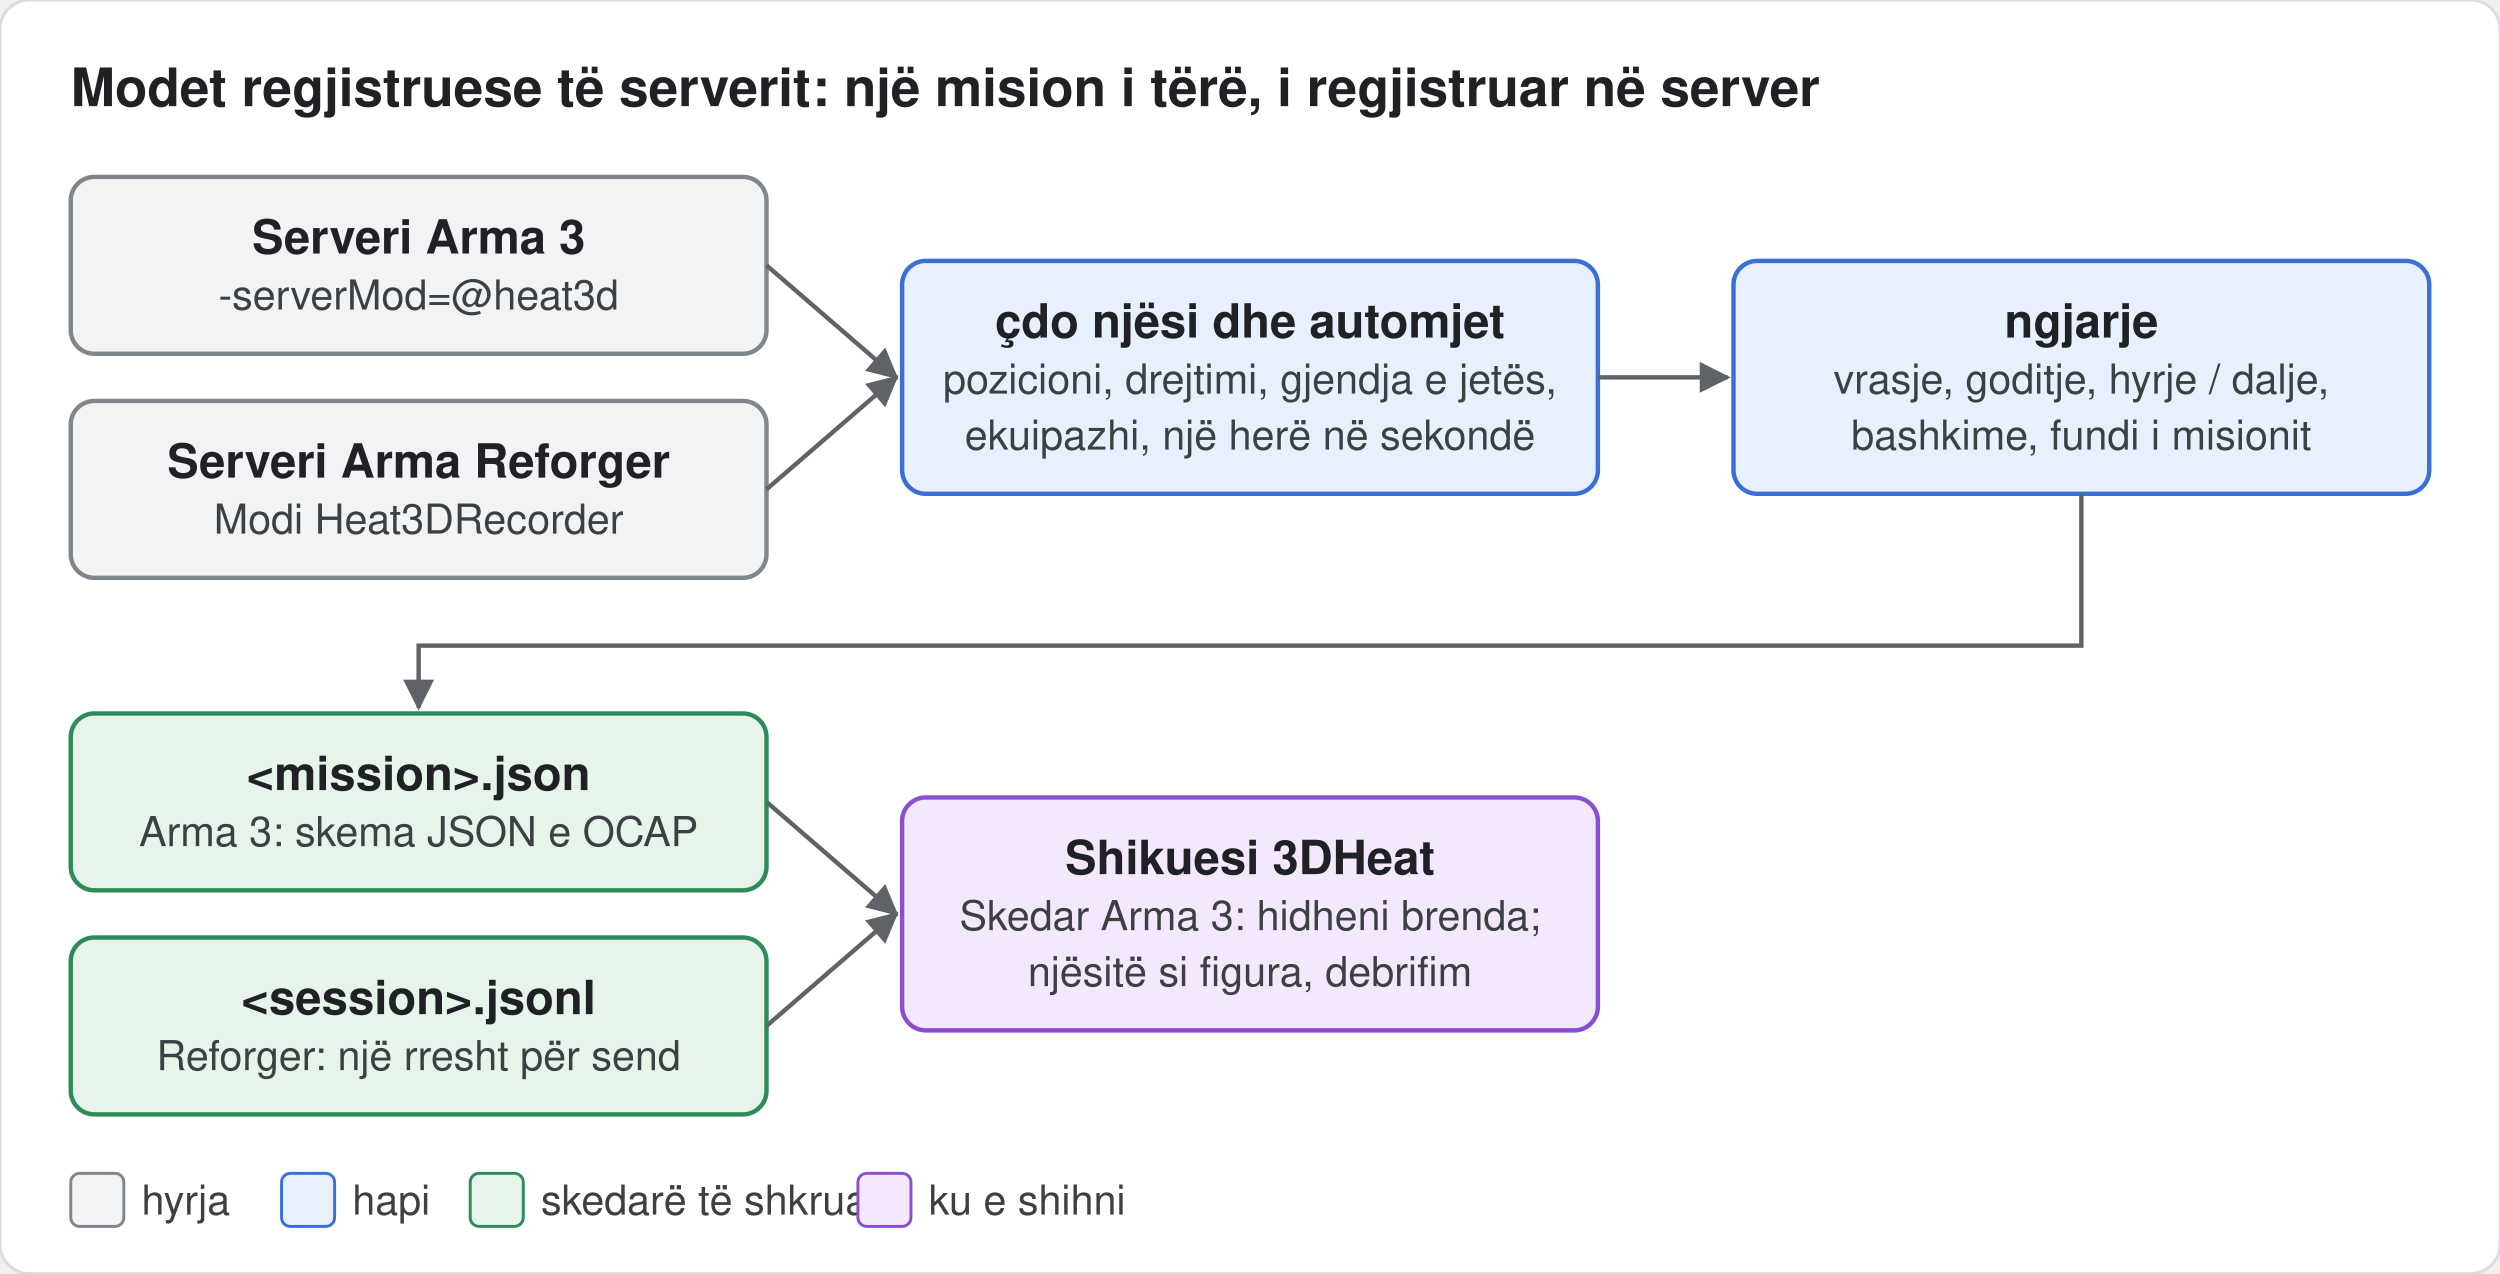
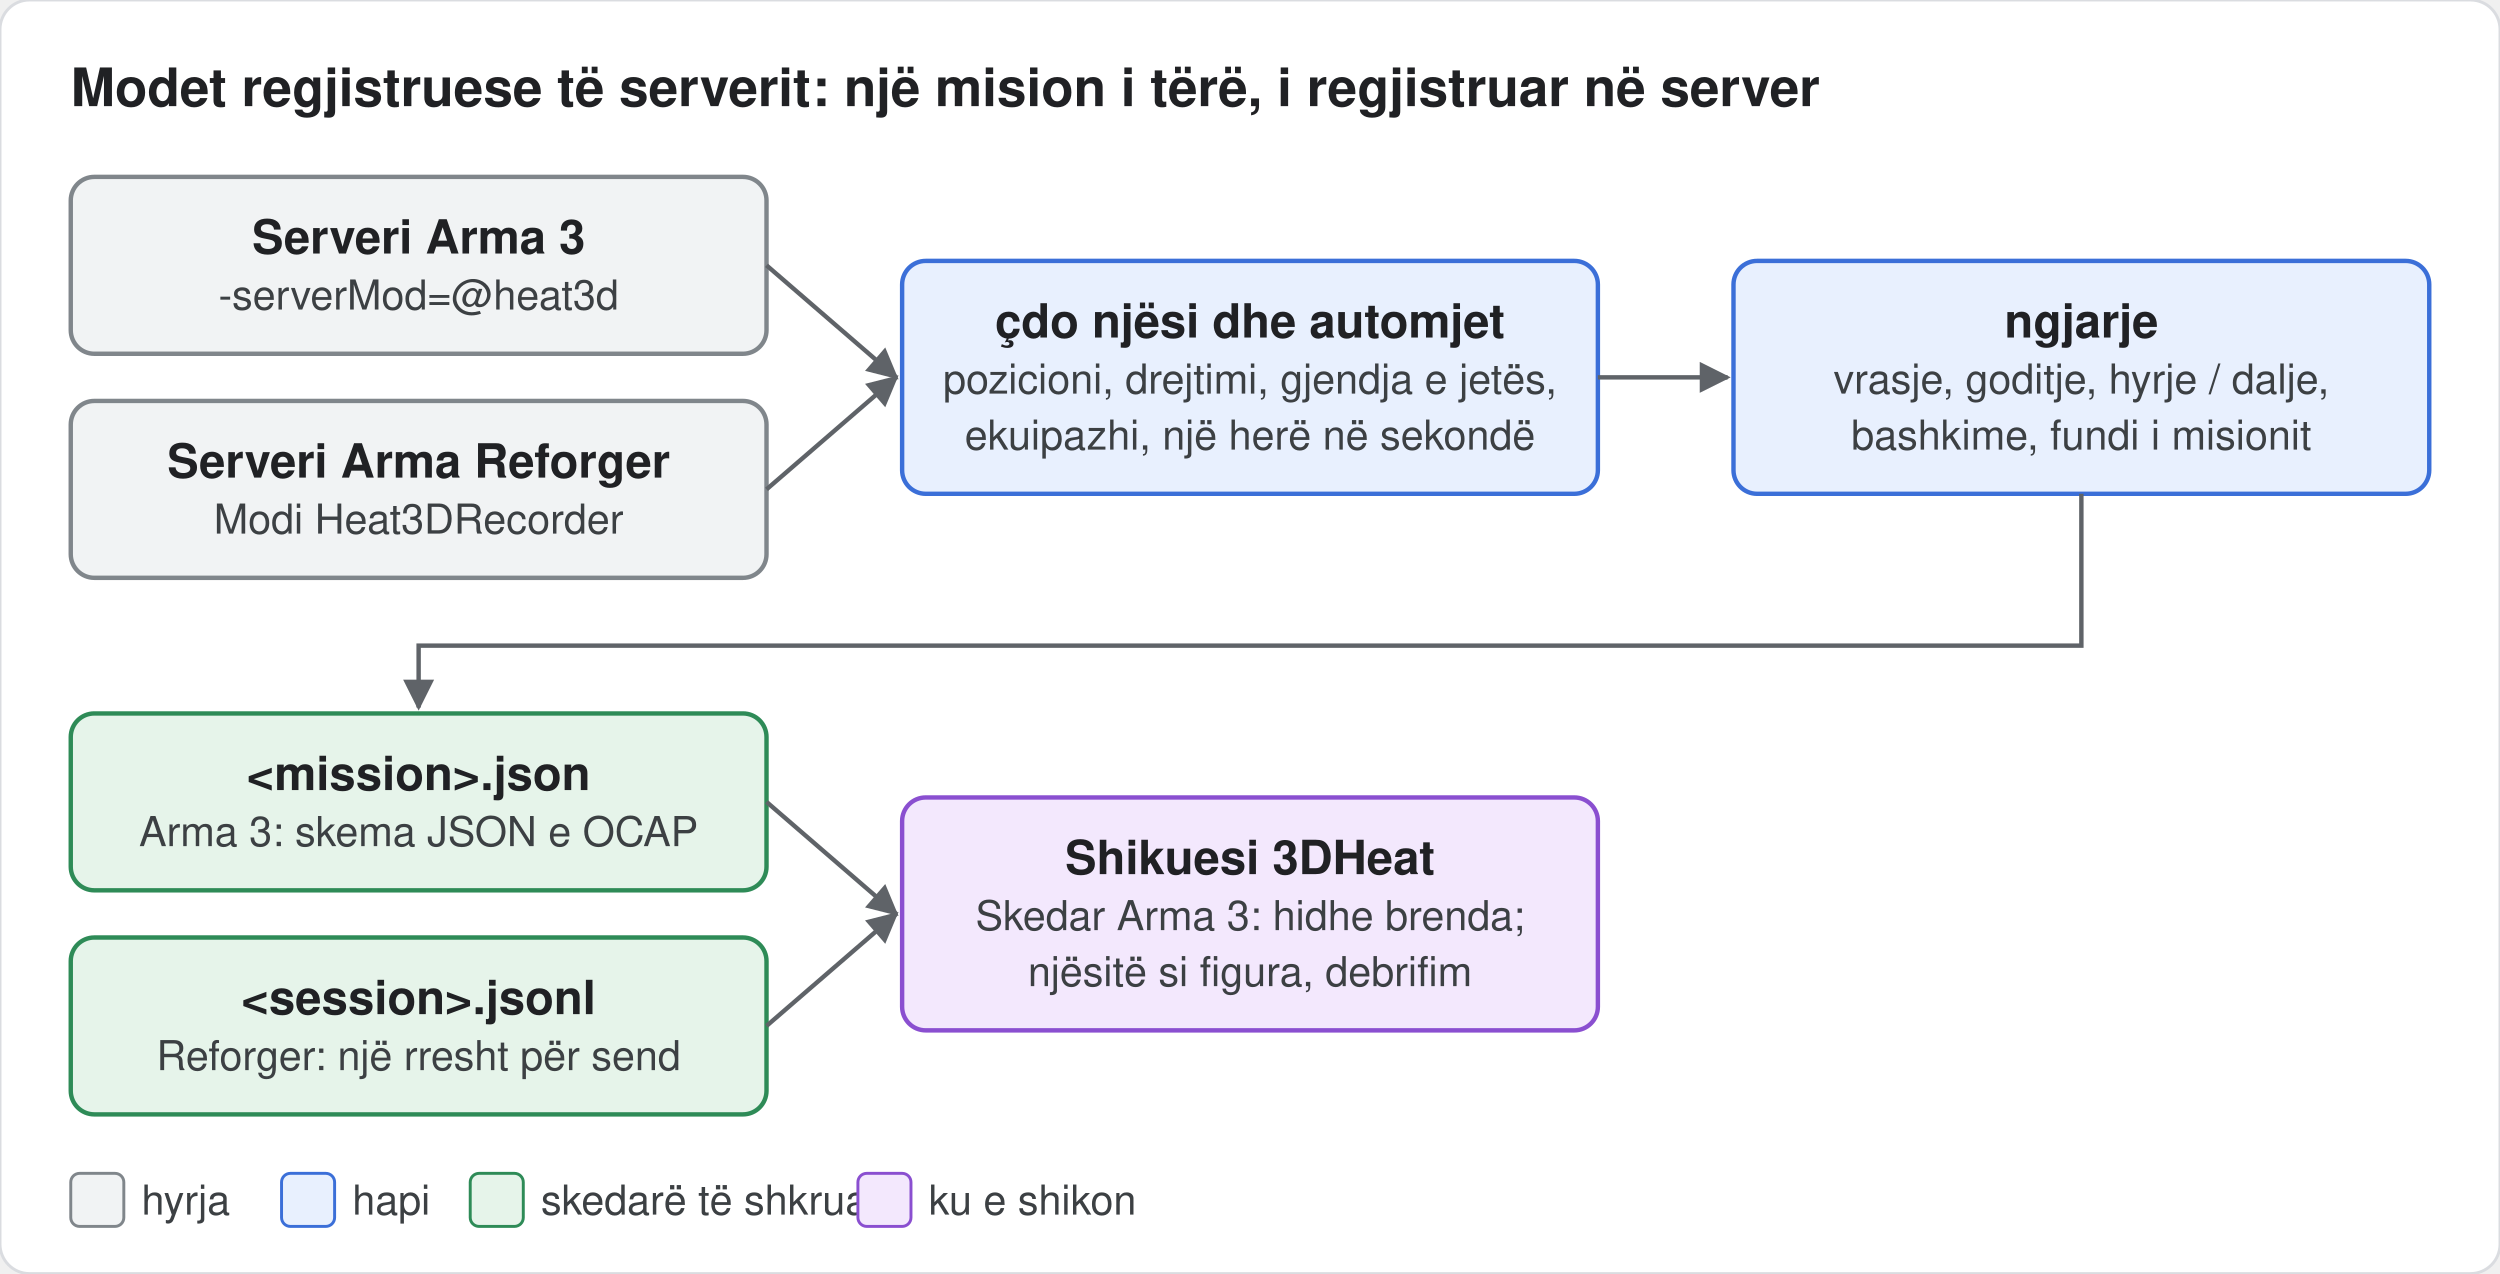
<svg xmlns="http://www.w3.org/2000/svg" width="848" height="432" viewBox="0 0 848 432" font-family="Segoe UI,Helvetica,Arial,sans-serif" role="img" aria-label="Server recorder mods: a whole mission, recorded on the server">
  <defs>
    <marker id="a" viewBox="0 0 10 10" refX="9" refY="5" markerWidth="7" markerHeight="7" orient="auto">
      <path d="M0,0 L10,5 L0,10 z" fill="#5f6368" />
    </marker>
  </defs>
  <rect width="848" height="432" rx="10" fill="#ffffff" stroke="#dadce0" />
  <text x="24" y="36" font-size="18" font-weight="600" fill="#202124">Modet regjistruese të serverit: një mision i tërë, i regjistruar në server</text>
  <rect x="24" y="60.0" width="236" height="60" rx="8" fill="#f1f3f4" stroke="#80868b" stroke-width="1.5" />
  <text x="142.0" y="86.0" text-anchor="middle" font-weight="600" font-size="16" fill="#202124">Serveri Arma 3</text>
  <text x="142.0" y="105.0" text-anchor="middle" font-size="14" fill="#3c4043">-serverMod=@heat3d</text>
  <rect x="24" y="136.0" width="236" height="60" rx="8" fill="#f1f3f4" stroke="#80868b" stroke-width="1.5" />
  <text x="142.0" y="162.0" text-anchor="middle" font-weight="600" font-size="16" fill="#202124">Serveri Arma Reforger</text>
  <text x="142.0" y="181.0" text-anchor="middle" font-size="14" fill="#3c4043">Modi Heat3DRecorder</text>
  <rect x="306" y="88.5" width="236" height="79" rx="8" fill="#e8f0fe" stroke="#3b6fd8" stroke-width="1.5" />
  <text x="424.0" y="114.5" text-anchor="middle" font-weight="600" font-size="16" fill="#202124">çdo njësi dhe automjet</text>
  <text x="424.0" y="133.5" text-anchor="middle" font-size="14" fill="#3c4043">pozicioni, drejtimi, gjendja e jetës,</text>
  <text x="424.0" y="152.5" text-anchor="middle" font-size="14" fill="#3c4043">ekuipazhi, një herë në sekondë</text>
  <rect x="588" y="88.5" width="236" height="79" rx="8" fill="#e8f0fe" stroke="#3b6fd8" stroke-width="1.5" />
  <text x="706.0" y="114.5" text-anchor="middle" font-weight="600" font-size="16" fill="#202124">ngjarje</text>
  <text x="706.0" y="133.5" text-anchor="middle" font-size="14" fill="#3c4043">vrasje, goditje, hyrje / dalje,</text>
  <text x="706.0" y="152.5" text-anchor="middle" font-size="14" fill="#3c4043">bashkime, fundi i misionit</text>
  <line x1="260" y1="90.0" x2="304" y2="128.0" stroke="#5f6368" stroke-width="1.5" marker-end="url(#a)" />
  <line x1="260" y1="166.0" x2="304" y2="128.0" stroke="#5f6368" stroke-width="1.5" marker-end="url(#a)" />
  <line x1="542" y1="128.0" x2="586" y2="128.0" stroke="#5f6368" stroke-width="1.5" marker-end="url(#a)" />
  <path d="M706.0,167.5 V219.0 H142.0 V240.0" fill="none" stroke="#5f6368" stroke-width="1.5" marker-end="url(#a)" />
  <rect x="24" y="242.0" width="236" height="60" rx="8" fill="#e6f4ea" stroke="#2e8b57" stroke-width="1.5" />
  <text x="142.0" y="268.0" text-anchor="middle" font-weight="600" font-size="16" fill="#202124">&lt;mission&gt;.json</text>
  <text x="142.0" y="287.0" text-anchor="middle" font-size="14" fill="#3c4043">Arma 3: skema JSON e OCAP</text>
  <rect x="24" y="318.0" width="236" height="60" rx="8" fill="#e6f4ea" stroke="#2e8b57" stroke-width="1.5" />
  <text x="142.0" y="344.0" text-anchor="middle" font-weight="600" font-size="16" fill="#202124">&lt;session&gt;.jsonl</text>
  <text x="142.0" y="363.0" text-anchor="middle" font-size="14" fill="#3c4043">Reforger: një rresht për send</text>
  <rect x="306" y="270.5" width="236" height="79" rx="8" fill="#f3e8fd" stroke="#8a4fd0" stroke-width="1.5" />
  <text x="424.0" y="296.5" text-anchor="middle" font-weight="600" font-size="16" fill="#202124">Shikuesi 3DHeat</text>
-   <text x="424.0" y="315.5" text-anchor="middle" font-size="14" fill="#3c4043">Skedar Arma 3: hidheni brenda;</text>
+   <text x="424.0" y="315.5" text-anchor="middle" font-size="14" fill="#3c4043">Skedar Arma 3: hidhe brenda;</text>
  <text x="424.0" y="334.5" text-anchor="middle" font-size="14" fill="#3c4043">njësitë si figura, debrifim</text>
  <line x1="260" y1="272.0" x2="304" y2="310.0" stroke="#5f6368" stroke-width="1.5" marker-end="url(#a)" />
  <line x1="260" y1="348.0" x2="304" y2="310.0" stroke="#5f6368" stroke-width="1.5" marker-end="url(#a)" />
  <rect x="24" y="398" width="18" height="18" rx="3" fill="#f1f3f4" stroke="#80868b" />
  <text x="48" y="412" font-size="14" fill="#3c4043">hyrja</text>
  <rect x="95.5" y="398" width="18" height="18" rx="3" fill="#e8f0fe" stroke="#3b6fd8" />
  <text x="119.5" y="412" font-size="14" fill="#3c4043">hapi</text>
  <rect x="159.5" y="398" width="18" height="18" rx="3" fill="#e6f4ea" stroke="#2e8b57" />
  <text x="183.5" y="412" font-size="14" fill="#3c4043">skedarë të shkruar</text>
  <rect x="291.0" y="398" width="18" height="18" rx="3" fill="#f3e8fd" stroke="#8a4fd0" />
-   <text x="315.0" y="412" font-size="14" fill="#3c4043">ku e shihni</text>
+   <text x="315.0" y="412" font-size="14" fill="#3c4043">ku e shikon</text>
</svg>
